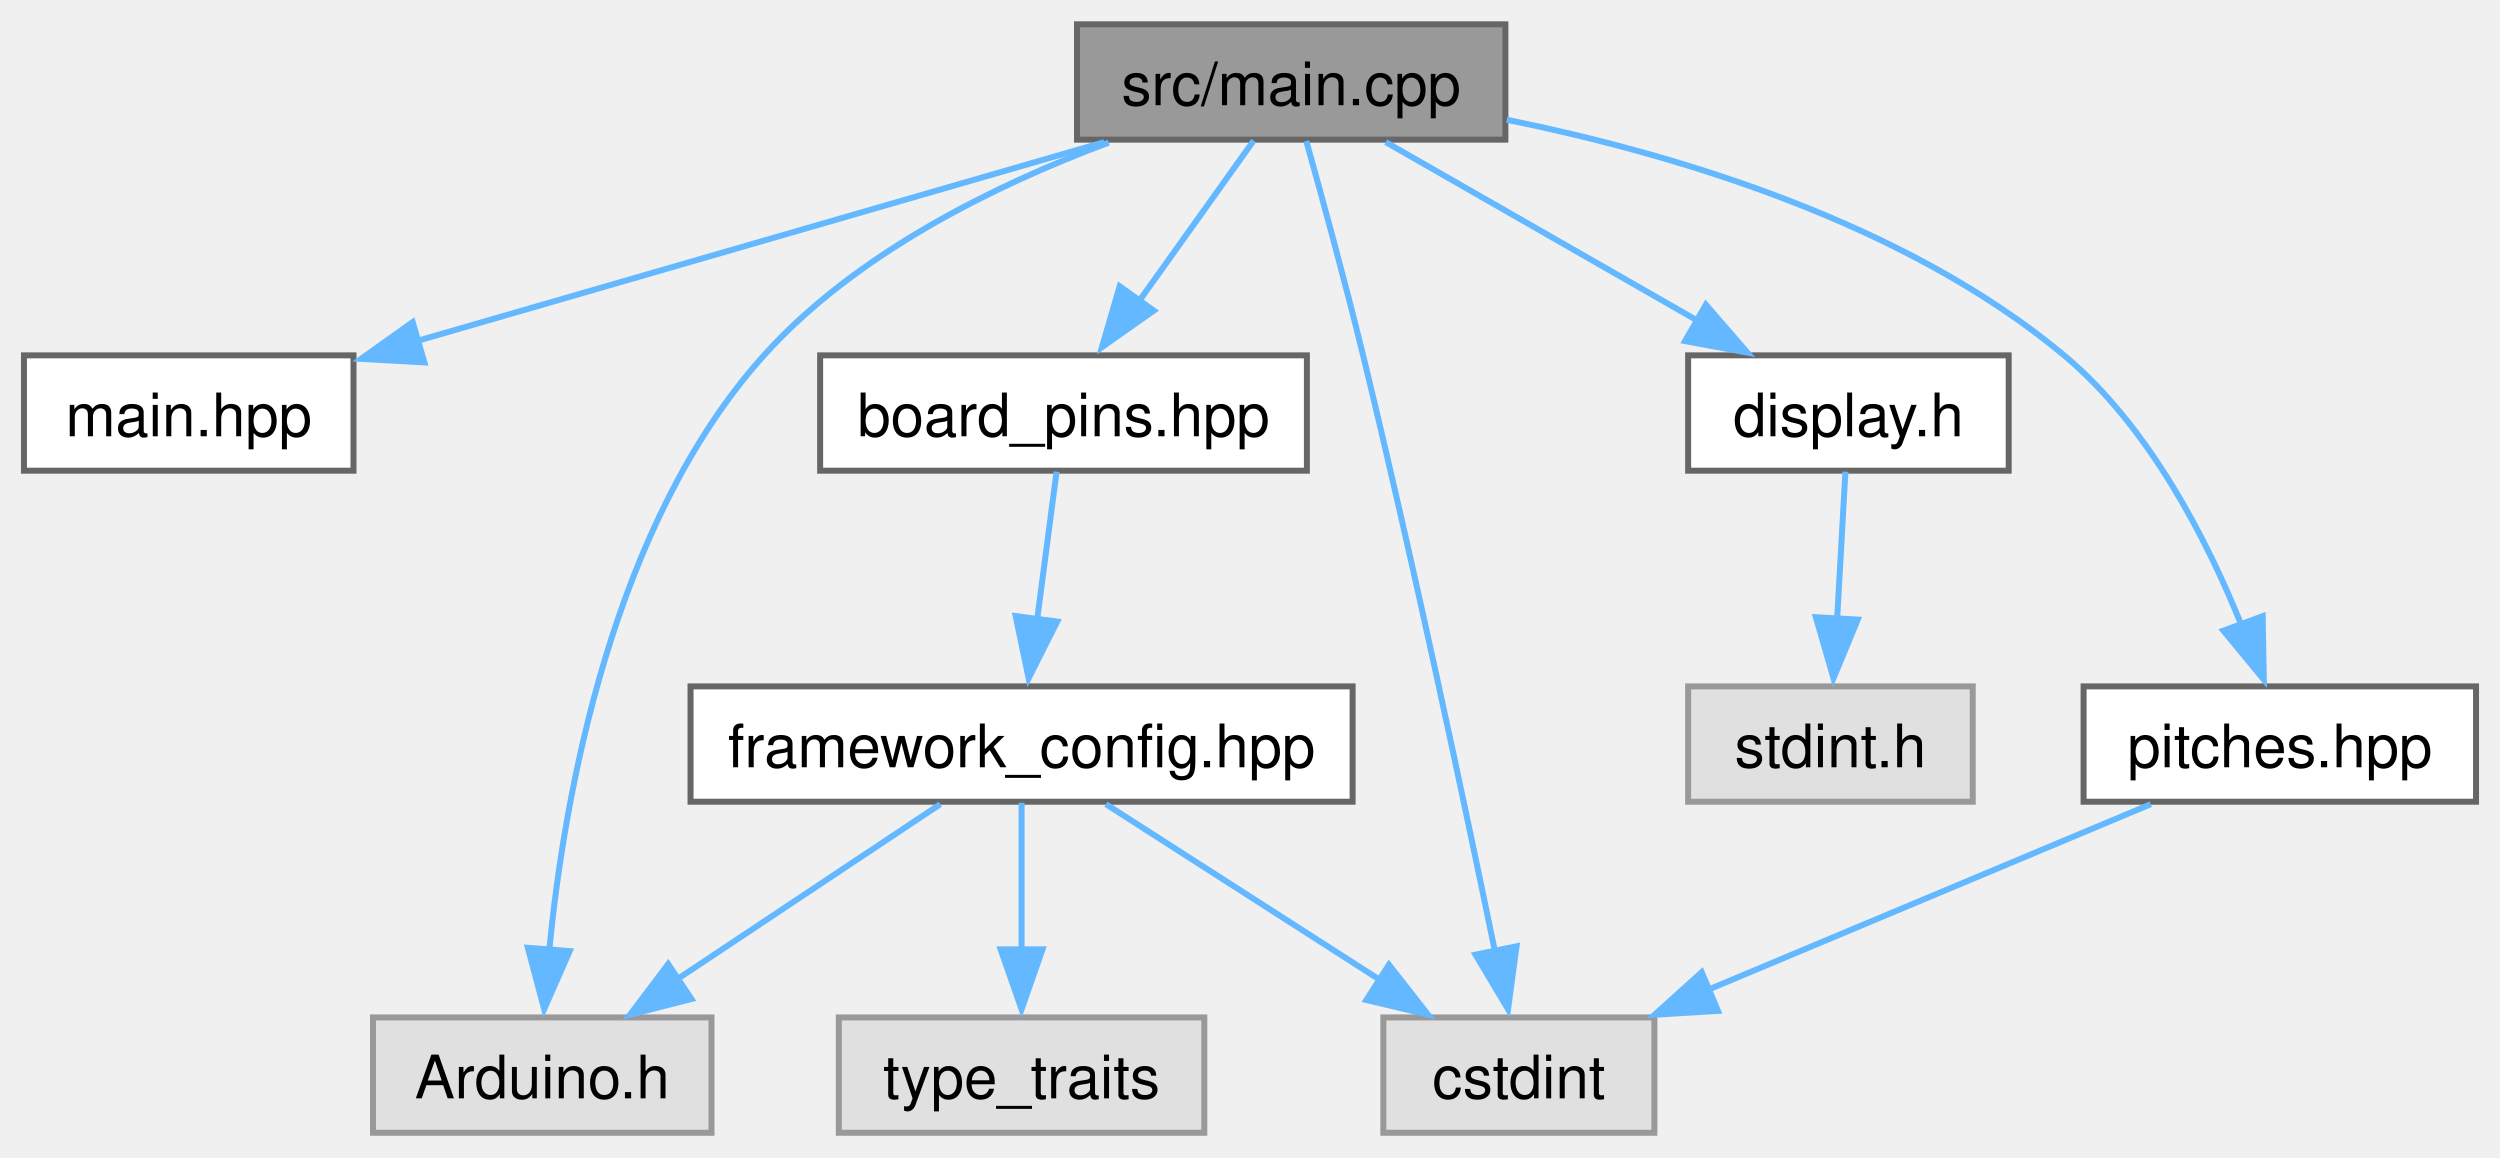
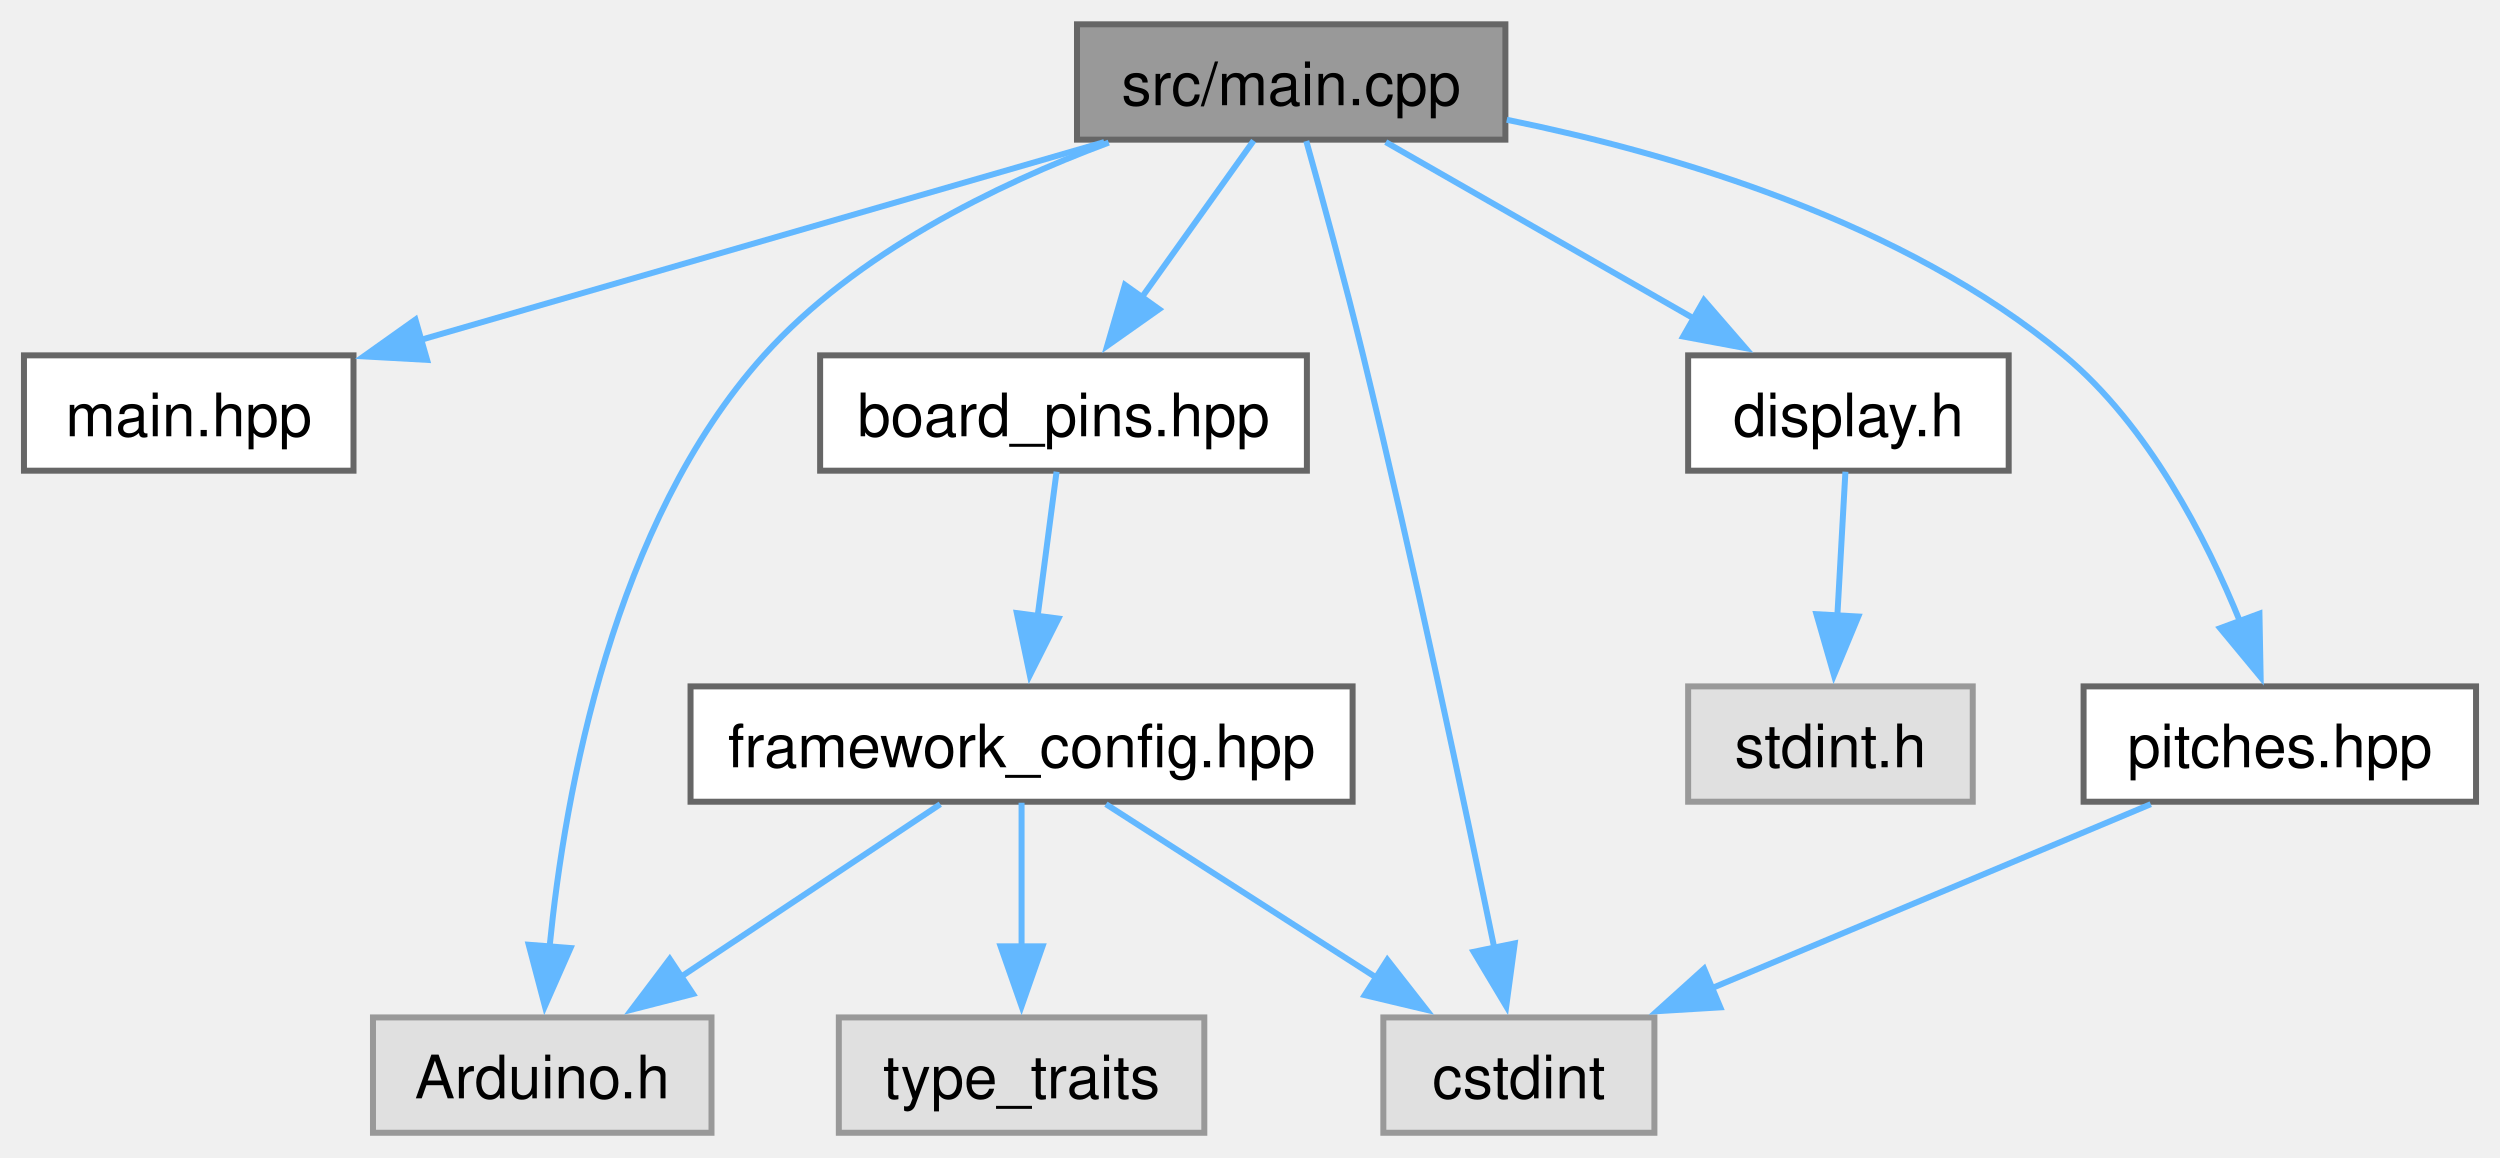
<svg xmlns="http://www.w3.org/2000/svg" xmlns:xlink="http://www.w3.org/1999/xlink" width="417pt" height="193pt" viewBox="0.00 0.00 417.25 193.00">
  <g id="graph0" class="graph" transform="scale(1 1) rotate(0) translate(4 189)">
    <g id="Node000001" class="node">
      <g id="a_Node000001">
        <a xlink:title=" ">
          <polygon fill="#999999" stroke="#666666" points="247.25,-185 175.75,-185 175.75,-165.75 247.25,-165.75 247.25,-185" />
          <text text-anchor="middle" x="211.5" y="-171.5" font-family="Helvetica,sans-Serif" font-size="10.00">src/main.cpp</text>
        </a>
      </g>
    </g>
    <g id="Node000002" class="node">
      <g id="a_Node000002">
        <a xlink:href="main_8hpp.xhtml" target="_top" xlink:title=" ">
          <polygon fill="white" stroke="#666666" points="55,-129.75 0,-129.75 0,-110.5 55,-110.5 55,-129.75" />
          <text text-anchor="middle" x="27.5" y="-116.25" font-family="Helvetica,sans-Serif" font-size="10.00">main.hpp</text>
        </a>
      </g>
    </g>
    <g id="edge1_Node000001_Node000002" class="edge">
      <g id="a_edge1_Node000001_Node000002">
        <a xlink:title=" ">
-           <path fill="none" stroke="#63b8ff" d="M180.29,-165.34C148.65,-156.18 99.64,-142 65.7,-132.18" />
-           <polygon fill="#63b8ff" stroke="#63b8ff" points="66.83,-128.57 56.25,-129.16 64.88,-135.3 66.83,-128.57" />
+           <path fill="none" stroke="#63b8ff" d="M180.29,-165.34C148.78,-156.22 100.06,-142.13 66.14,-132.31" />
+           <polygon fill="#63b8ff" stroke="#63b8ff" points="67.28,-128.99 56.7,-129.58 65.34,-135.72 67.28,-128.99" />
        </a>
      </g>
    </g>
    <g id="Node000003" class="node">
      <g id="a_Node000003">
        <a xlink:href="board__pins_8hpp.xhtml" target="_top" xlink:title="Provides named objects for the pins provided by the board.">
          <polygon fill="white" stroke="#666666" points="214.12,-129.75 132.88,-129.75 132.88,-110.5 214.12,-110.5 214.12,-129.75" />
          <text text-anchor="middle" x="173.5" y="-116.25" font-family="Helvetica,sans-Serif" font-size="10.00">board_pins.hpp</text>
        </a>
      </g>
    </g>
    <g id="edge2_Node000001_Node000003" class="edge">
      <g id="a_edge2_Node000001_Node000003">
        <a xlink:title=" ">
-           <path fill="none" stroke="#63b8ff" d="M205.23,-165.58C200.09,-158.38 192.65,-147.96 186.26,-139.01" />
-           <polygon fill="#63b8ff" stroke="#63b8ff" points="188.57,-137.22 179.91,-131.11 182.87,-141.28 188.57,-137.22" />
+           <path fill="none" stroke="#63b8ff" d="M205.23,-165.58C200.14,-158.46 192.8,-148.18 186.47,-139.3" />
+           <polygon fill="#63b8ff" stroke="#63b8ff" points="189.45,-137.45 180.79,-131.34 183.75,-141.51 189.45,-137.45" />
        </a>
      </g>
    </g>
    <g id="Node000005" class="node">
      <g id="a_Node000005">
        <a xlink:title=" ">
          <polygon fill="#e0e0e0" stroke="#999999" points="114.75,-19.25 58.25,-19.25 58.25,0 114.75,0 114.75,-19.25" />
          <text text-anchor="middle" x="86.5" y="-5.75" font-family="Helvetica,sans-Serif" font-size="10.00">Arduino.h</text>
        </a>
      </g>
    </g>
    <g id="edge11_Node000001_Node000005" class="edge">
      <g id="a_edge11_Node000001_Node000005">
        <a xlink:title=" ">
-           <path fill="none" stroke="#63b8ff" d="M181.05,-165.26C162.24,-158.25 138.85,-146.82 123.5,-129.75 98.12,-101.53 90.15,-56.12 87.65,-30.28" />
-           <polygon fill="#63b8ff" stroke="#63b8ff" points="91.08,-30.32 86.82,-20.63 84.1,-30.87 91.08,-30.32" />
+           <path fill="none" stroke="#63b8ff" d="M181.05,-165.26C162.24,-158.25 138.85,-146.82 123.5,-129.75 98.35,-101.78 90.3,-56.94 87.72,-30.99" />
+           <polygon fill="#63b8ff" stroke="#63b8ff" points="91.22,-30.83 86.94,-21.13 84.24,-31.38 91.22,-30.83" />
        </a>
      </g>
    </g>
    <g id="Node000006" class="node">
      <g id="a_Node000006">
        <a xlink:title=" ">
          <polygon fill="#e0e0e0" stroke="#999999" points="272.12,-19.25 226.88,-19.25 226.88,0 272.12,0 272.12,-19.25" />
          <text text-anchor="middle" x="249.5" y="-5.75" font-family="Helvetica,sans-Serif" font-size="10.00">cstdint</text>
        </a>
      </g>
    </g>
    <g id="edge12_Node000001_Node000006" class="edge">
      <g id="a_edge12_Node000001_Node000006">
        <a xlink:title=" ">
-           <path fill="none" stroke="#63b8ff" d="M214.02,-165.52C216.54,-156.54 220.46,-142.22 223.5,-129.75 231.98,-94.9 240.63,-53.99 245.5,-30.31" />
-           <polygon fill="#63b8ff" stroke="#63b8ff" points="249.11,-31.12 247.69,-20.62 242.26,-29.72 249.11,-31.12" />
+           <path fill="none" stroke="#63b8ff" d="M214.02,-165.52C216.54,-156.54 220.46,-142.22 223.5,-129.75 231.95,-95.06 240.55,-54.36 245.44,-30.64" />
+           <polygon fill="#63b8ff" stroke="#63b8ff" points="248.81,-31.61 247.39,-21.11 241.95,-30.2 248.81,-31.61" />
        </a>
      </g>
    </g>
    <g id="Node000008" class="node">
      <g id="a_Node000008">
        <a xlink:href="display_8h.xhtml" target="_top" xlink:title=" ">
          <polygon fill="white" stroke="#666666" points="331.25,-129.75 277.75,-129.75 277.75,-110.5 331.25,-110.5 331.25,-129.75" />
          <text text-anchor="middle" x="304.5" y="-116.25" font-family="Helvetica,sans-Serif" font-size="10.00">display.h</text>
        </a>
      </g>
    </g>
    <g id="edge7_Node000001_Node000008" class="edge">
      <g id="a_edge7_Node000001_Node000008">
        <a xlink:title=" ">
-           <path fill="none" stroke="#63b8ff" d="M227.28,-165.34C241.57,-157.16 262.88,-144.96 279.49,-135.44" />
-           <polygon fill="#63b8ff" stroke="#63b8ff" points="280.71,-138.21 287.65,-130.2 277.23,-132.13 280.71,-138.21" />
+           <path fill="none" stroke="#63b8ff" d="M227.28,-165.34C241.44,-157.23 262.48,-145.18 279.03,-135.71" />
+           <polygon fill="#63b8ff" stroke="#63b8ff" points="280.39,-138.96 287.33,-130.95 276.92,-132.89 280.39,-138.96" />
        </a>
      </g>
    </g>
    <g id="Node000010" class="node">
      <g id="a_Node000010">
        <a xlink:href="pitches_8hpp.xhtml" target="_top" xlink:title=" ">
          <polygon fill="white" stroke="#666666" points="409.25,-74.5 343.75,-74.5 343.75,-55.25 409.25,-55.25 409.25,-74.5" />
          <text text-anchor="middle" x="376.5" y="-61" font-family="Helvetica,sans-Serif" font-size="10.00">pitches.hpp</text>
        </a>
      </g>
    </g>
    <g id="edge9_Node000001_Node000010" class="edge">
      <g id="a_edge9_Node000001_Node000010">
        <a xlink:title=" ">
-           <path fill="none" stroke="#63b8ff" d="M247.48,-169.07C275.45,-163.39 313.84,-151.99 340.5,-129.75 354.69,-117.91 364.36,-98.95 370.08,-84.76" />
-           <polygon fill="#63b8ff" stroke="#63b8ff" points="373.64,-86.22 373.83,-75.63 367.08,-83.8 373.64,-86.22" />
+           <path fill="none" stroke="#63b8ff" d="M247.48,-169.07C275.45,-163.39 313.84,-151.99 340.5,-129.75 354.55,-118.03 364.17,-99.33 369.91,-85.19" />
+           <polygon fill="#63b8ff" stroke="#63b8ff" points="373.1,-86.64 373.3,-76.05 366.54,-84.21 373.1,-86.64" />
        </a>
      </g>
    </g>
    <g id="Node000004" class="node">
      <g id="a_Node000004">
        <a xlink:href="framework__config_8hpp.xhtml" target="_top" xlink:title="Provides defintions which are specific for the used framework.">
          <polygon fill="white" stroke="#666666" points="221.75,-74.5 111.25,-74.5 111.25,-55.25 221.75,-55.25 221.75,-74.5" />
          <text text-anchor="middle" x="166.5" y="-61" font-family="Helvetica,sans-Serif" font-size="10.00">framework_config.hpp</text>
        </a>
      </g>
    </g>
    <g id="edge3_Node000003_Node000004" class="edge">
      <g id="a_edge3_Node000003_Node000004">
        <a xlink:title=" ">
-           <path fill="none" stroke="#63b8ff" d="M172.34,-110.33C171.46,-103.59 170.2,-94.02 169.08,-85.49" />
-           <polygon fill="#63b8ff" stroke="#63b8ff" points="172.45,-85.32 167.68,-75.86 165.51,-86.23 172.45,-85.32" />
+           <path fill="none" stroke="#63b8ff" d="M172.34,-110.33C171.48,-103.74 170.26,-94.46 169.16,-86.07" />
+           <polygon fill="#63b8ff" stroke="#63b8ff" points="172.65,-85.82 167.88,-76.36 165.71,-86.73 172.65,-85.82" />
        </a>
      </g>
    </g>
    <g id="edge4_Node000004_Node000005" class="edge">
      <g id="a_edge4_Node000004_Node000005">
        <a xlink:title=" ">
-           <path fill="none" stroke="#63b8ff" d="M152.93,-54.84C140.98,-46.89 123.32,-35.14 109.22,-25.75" />
-           <polygon fill="#63b8ff" stroke="#63b8ff" points="111.4,-22.33 101.14,-19.7 107.52,-28.16 111.4,-22.33" />
+           <path fill="none" stroke="#63b8ff" d="M152.93,-54.84C141.09,-46.96 123.66,-35.36 109.63,-26.02" />
+           <polygon fill="#63b8ff" stroke="#63b8ff" points="111.66,-23.17 101.4,-20.54 107.78,-29 111.66,-23.17" />
        </a>
      </g>
    </g>
    <g id="edge5_Node000004_Node000006" class="edge">
      <g id="a_edge5_Node000004_Node000006">
        <a xlink:title=" ">
-           <path fill="none" stroke="#63b8ff" d="M180.58,-54.84C193.1,-46.81 211.65,-34.91 226.35,-25.48" />
-           <polygon fill="#63b8ff" stroke="#63b8ff" points="227.82,-28.05 234.35,-19.7 224.04,-22.16 227.82,-28.05" />
+           <path fill="none" stroke="#63b8ff" d="M180.58,-54.84C192.98,-46.89 211.29,-35.14 225.93,-25.75" />
+           <polygon fill="#63b8ff" stroke="#63b8ff" points="227.55,-28.87 234.08,-20.52 223.77,-22.97 227.55,-28.87" />
        </a>
      </g>
    </g>
    <g id="Node000007" class="node">
      <g id="a_Node000007">
        <a xlink:title=" ">
          <polygon fill="#e0e0e0" stroke="#999999" points="197,-19.25 136,-19.25 136,0 197,0 197,-19.25" />
          <text text-anchor="middle" x="166.5" y="-5.75" font-family="Helvetica,sans-Serif" font-size="10.00">type_traits</text>
        </a>
      </g>
    </g>
    <g id="edge6_Node000004_Node000007" class="edge">
      <g id="a_edge6_Node000004_Node000007">
        <a xlink:title=" ">
-           <path fill="none" stroke="#63b8ff" d="M166.5,-55.08C166.5,-48.42 166.5,-38.99 166.5,-30.53" />
-           <polygon fill="#63b8ff" stroke="#63b8ff" points="170,-30.61 166.5,-20.61 163,-30.61 170,-30.61" />
+           <path fill="none" stroke="#63b8ff" d="M166.5,-55.08C166.5,-48.57 166.5,-39.42 166.5,-31.12" />
+           <polygon fill="#63b8ff" stroke="#63b8ff" points="170,-31.12 166.5,-21.12 163,-31.12 170,-31.12" />
        </a>
      </g>
    </g>
    <g id="Node000009" class="node">
      <g id="a_Node000009">
        <a xlink:title=" ">
          <polygon fill="#e0e0e0" stroke="#999999" points="325.25,-74.5 277.75,-74.5 277.75,-55.25 325.25,-55.25 325.25,-74.5" />
          <text text-anchor="middle" x="301.5" y="-61" font-family="Helvetica,sans-Serif" font-size="10.00">stdint.h</text>
        </a>
      </g>
    </g>
    <g id="edge8_Node000008_Node000009" class="edge">
      <g id="a_edge8_Node000008_Node000009">
        <a xlink:title=" ">
-           <path fill="none" stroke="#63b8ff" d="M304,-110.33C303.63,-103.67 303.1,-94.24 302.62,-85.78" />
-           <polygon fill="#63b8ff" stroke="#63b8ff" points="306.06,-85.65 302.01,-75.86 299.07,-86.04 306.06,-85.65" />
+           <path fill="none" stroke="#63b8ff" d="M304,-110.33C303.63,-103.74 303.11,-94.46 302.64,-86.07" />
+           <polygon fill="#63b8ff" stroke="#63b8ff" points="306.15,-86.16 302.09,-76.37 299.16,-86.55 306.15,-86.16" />
        </a>
      </g>
    </g>
    <g id="edge10_Node000010_Node000006" class="edge">
      <g id="a_edge10_Node000010_Node000006">
        <a xlink:title=" ">
-           <path fill="none" stroke="#63b8ff" d="M354.96,-54.84C334.7,-46.35 304.15,-33.54 281.13,-23.89" />
-           <polygon fill="#63b8ff" stroke="#63b8ff" points="282.73,-20.34 272.15,-19.7 280.02,-26.8 282.73,-20.34" />
+           <path fill="none" stroke="#63b8ff" d="M354.96,-54.84C334.89,-46.43 304.7,-33.77 281.75,-24.15" />
+           <polygon fill="#63b8ff" stroke="#63b8ff" points="283.12,-20.93 272.55,-20.29 280.41,-27.38 283.12,-20.93" />
        </a>
      </g>
    </g>
  </g>
</svg>
